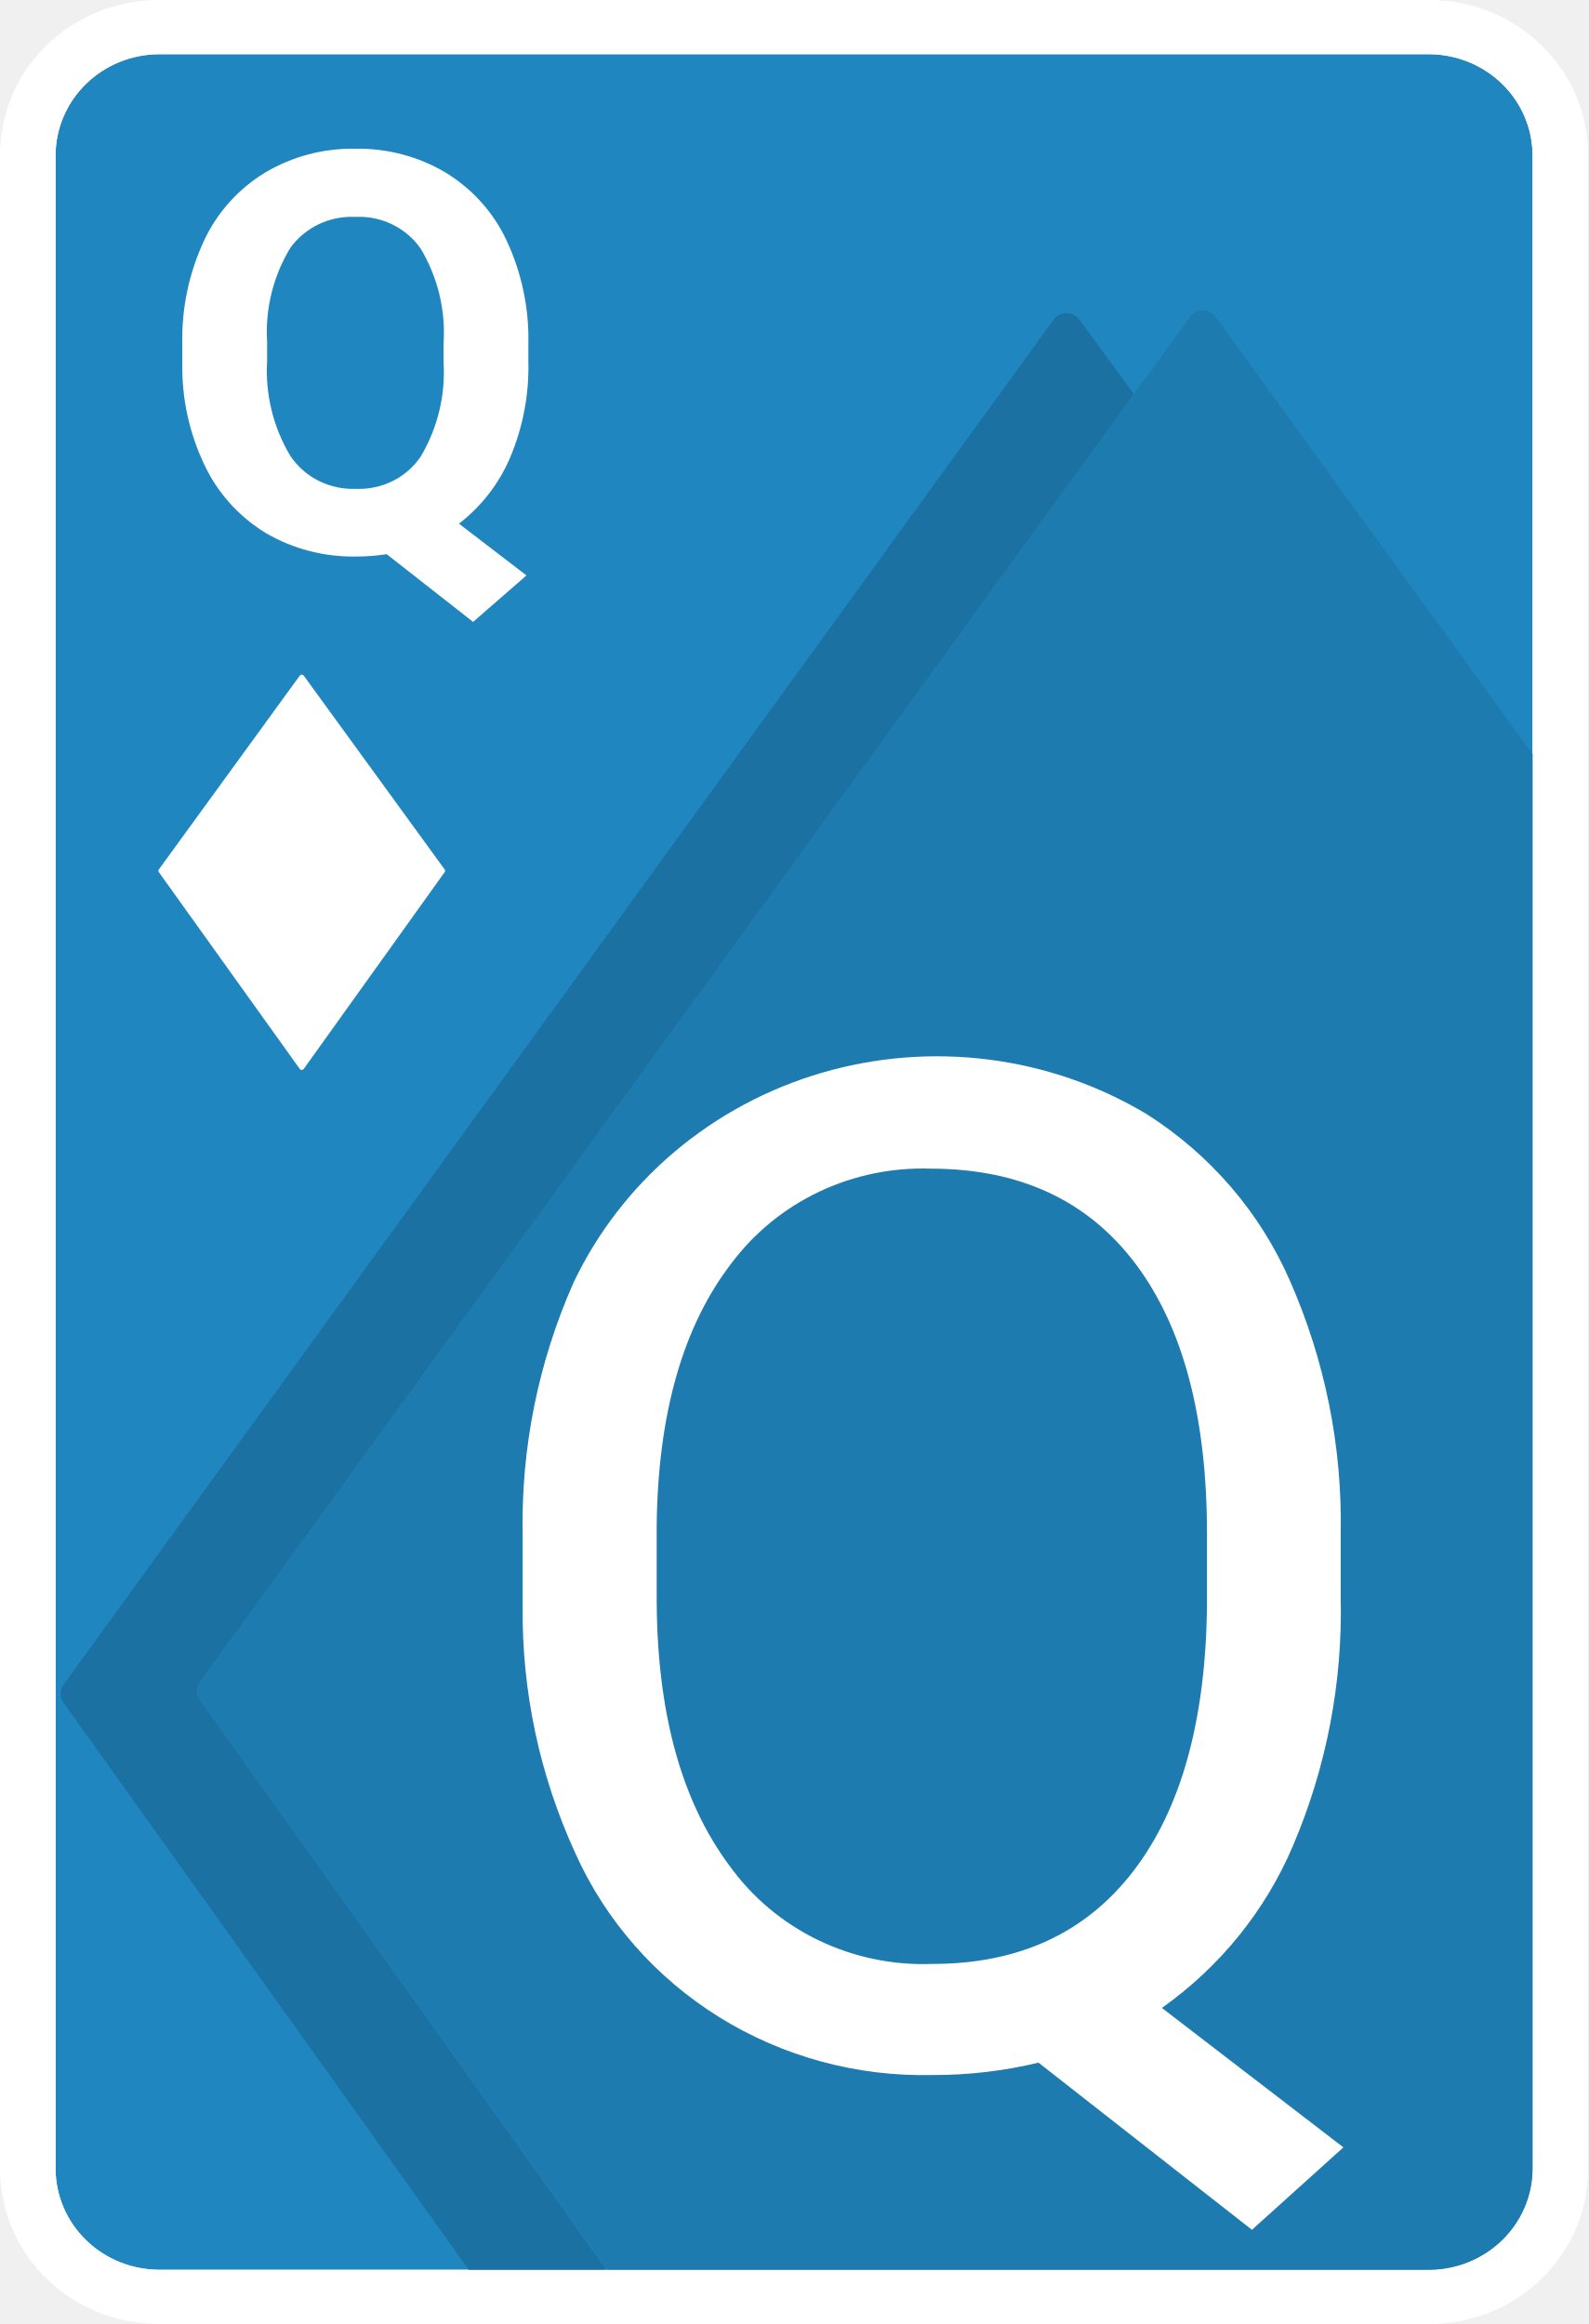
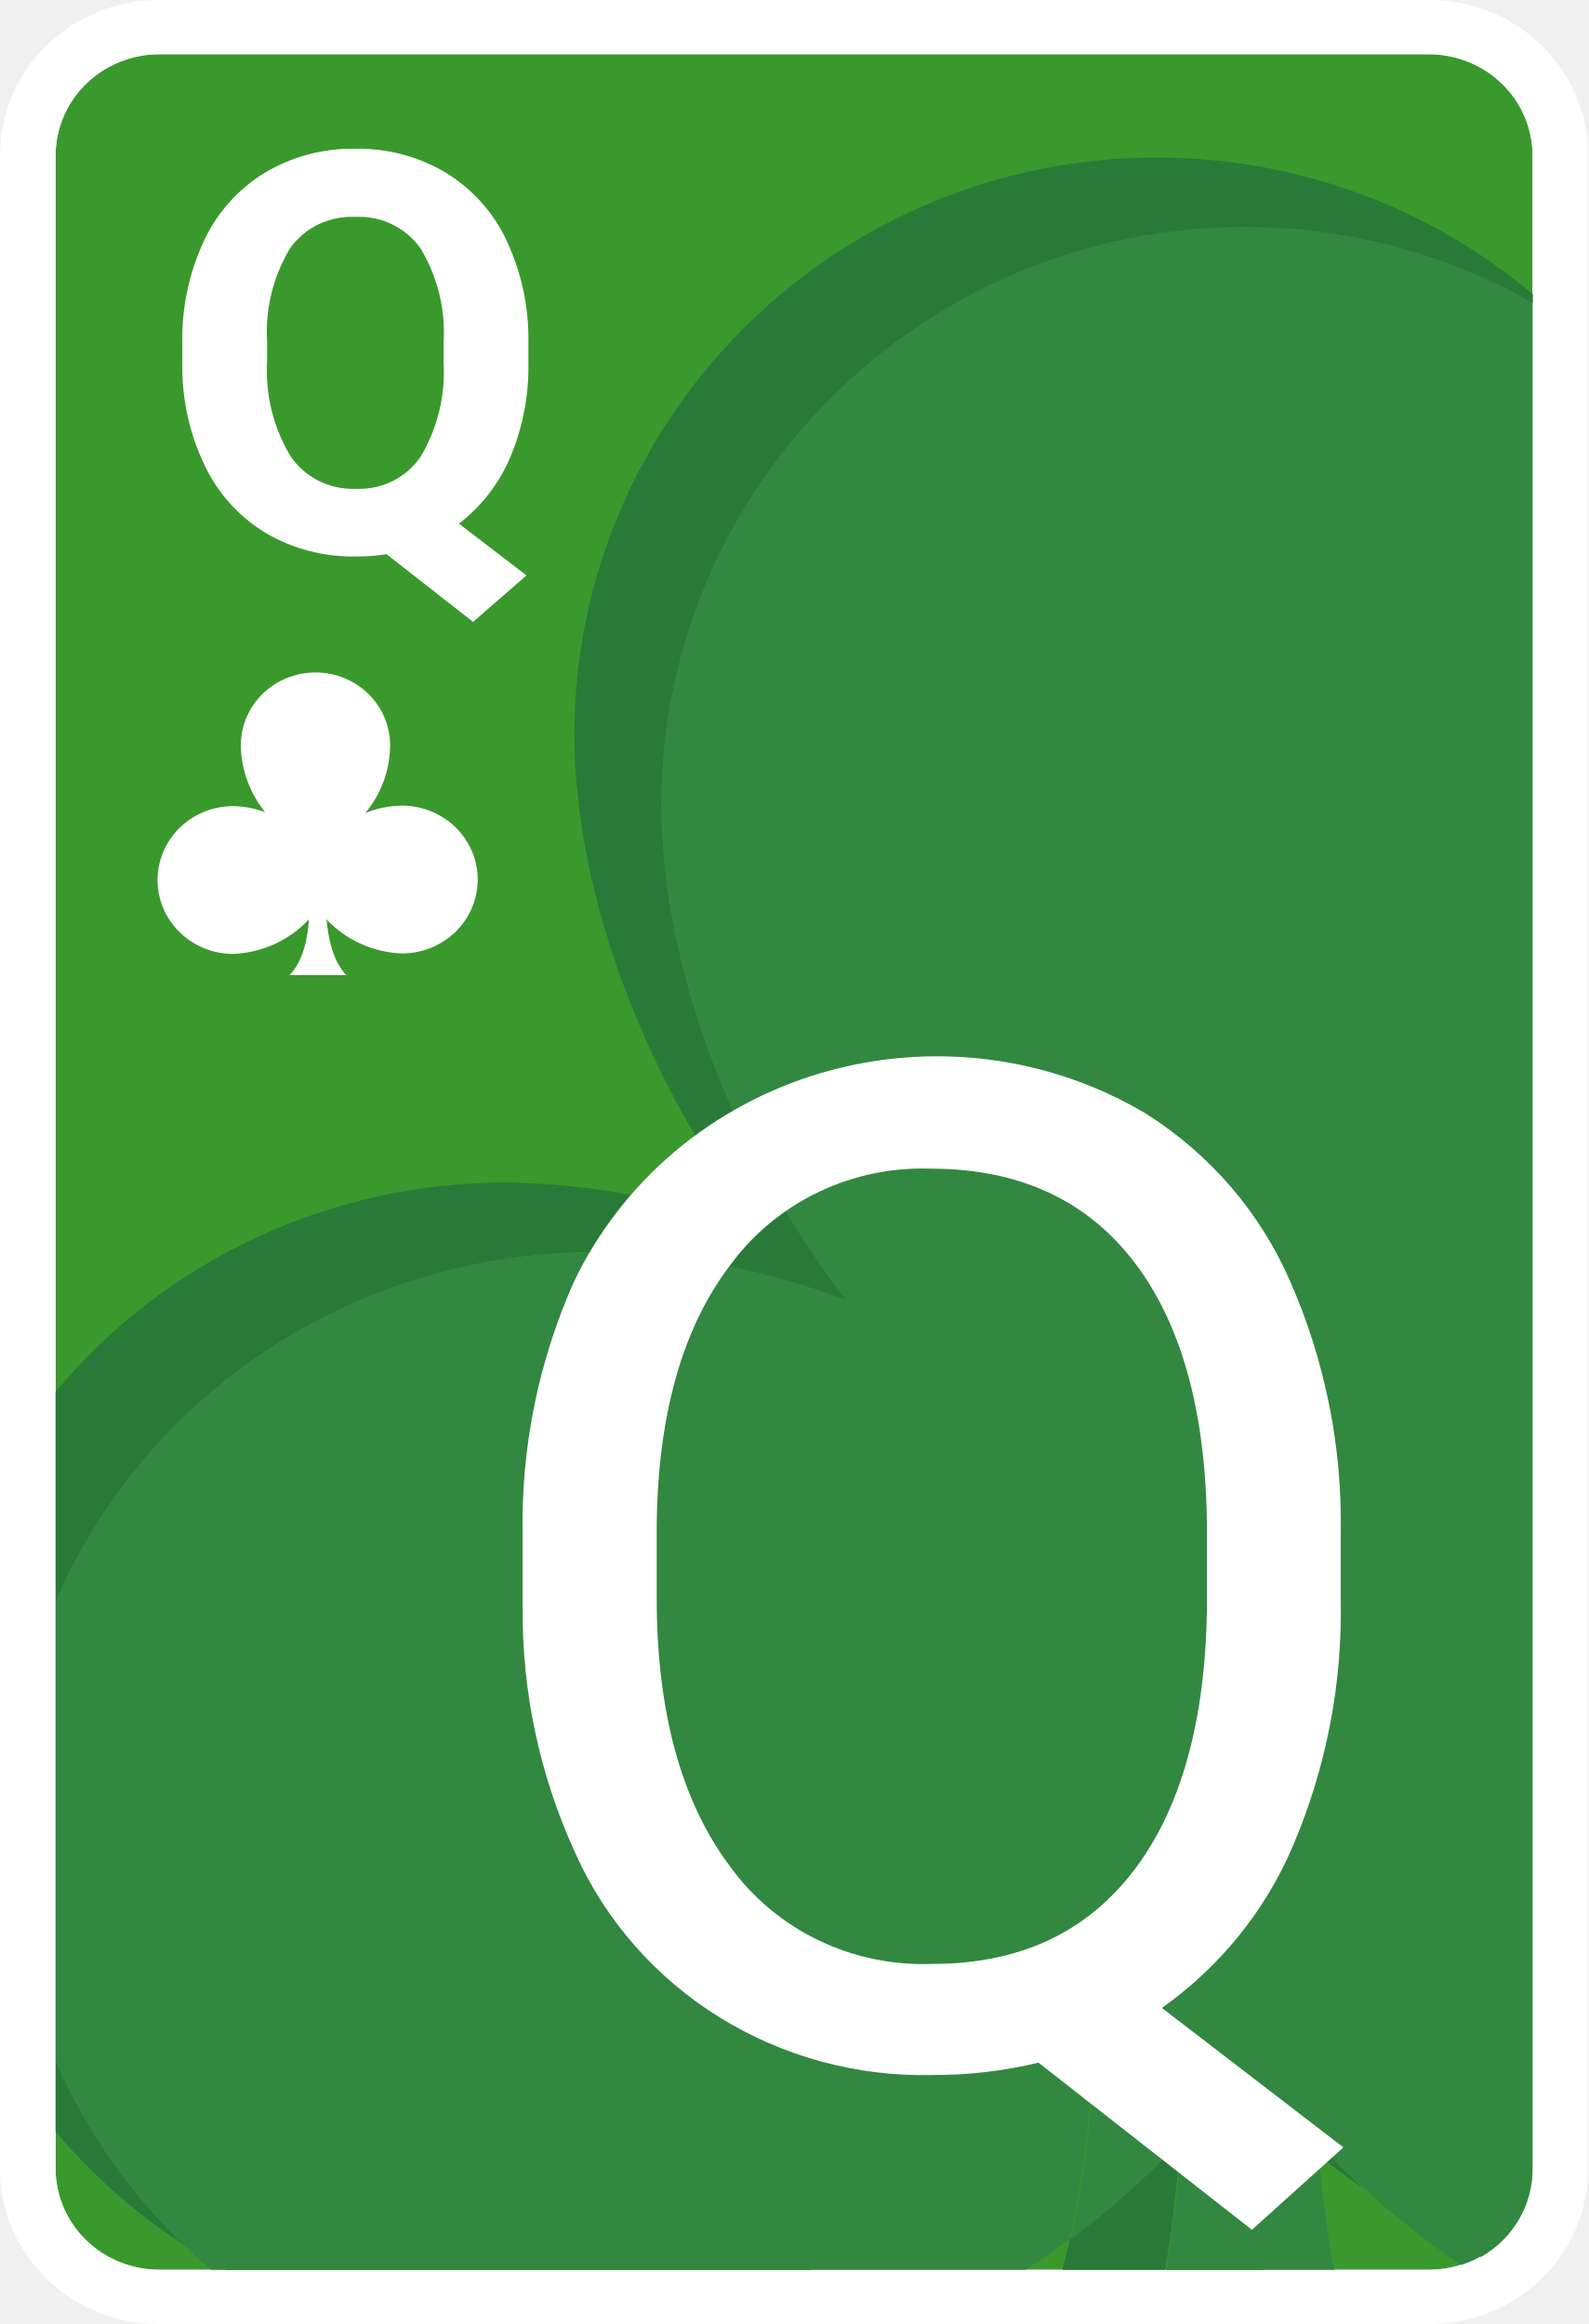
<svg xmlns="http://www.w3.org/2000/svg" width="550" height="805" viewBox="0 0 550 805" fill="none">
-   <g clip-path="url(#clip0_14_15)">
-     <path d="M530.75 751.333C530.692 760.567 526.907 769.407 520.215 775.937C513.523 782.467 504.464 786.16 495 786.216H55C45.536 786.16 36.477 782.467 29.785 775.937C23.093 769.407 19.308 760.567 19.25 751.333V53.666C19.308 44.432 23.093 35.592 29.785 29.062C36.477 22.533 45.536 18.84 55 18.783H495C504.464 18.84 513.523 22.533 520.215 29.062C526.907 35.592 530.692 44.432 530.75 53.666V751.333Z" fill="#1F86BF" />
+   <g clip-path="url(#clip0_18_374)">
+     <path d="M530.75 751.333C530.692 760.567 526.907 769.407 520.215 775.937C513.523 782.467 504.464 786.16 495 786.217H55C45.536 786.16 36.477 782.467 29.785 775.937C23.093 769.407 19.308 760.567 19.25 751.333V53.666C19.308 44.432 23.093 35.592 29.785 29.062C36.477 22.533 45.536 18.84 55 18.783H495C504.464 18.84 513.523 22.533 520.215 29.062C526.907 35.592 530.692 44.432 530.75 53.666V751.333Z" fill="#3A992C" />
    <path d="M495 0H55C40.413 0 26.424 5.654 16.109 15.719C5.795 25.783 0 39.433 0 53.667L0 751.333C0 765.567 5.795 779.217 16.109 789.281C26.424 799.346 40.413 805 55 805H495C509.587 805 523.576 799.346 533.891 789.281C544.205 779.217 550 765.567 550 751.333V53.667C550 39.433 544.205 25.783 533.891 15.719C523.576 5.654 509.587 0 495 0ZM530.75 751.333C530.692 760.568 526.907 769.408 520.215 775.937C513.523 782.467 504.464 786.16 495 786.217H55C45.536 786.16 36.477 782.467 29.785 775.937C23.093 769.408 19.308 760.568 19.25 751.333V53.667C19.308 44.432 23.093 35.592 29.785 29.063C36.477 22.533 45.536 18.84 55 18.783H495C504.464 18.84 513.523 22.533 520.215 29.063C526.907 35.592 530.692 44.432 530.75 53.667V751.333Z" fill="white" />
-     <path d="M69.245 588.884C68.594 587.98 68.245 586.902 68.245 585.798C68.245 584.693 68.594 583.616 69.245 582.712L392.7 136.527L374 110.982C373.504 110.217 372.818 109.587 372.005 109.151C371.193 108.714 370.28 108.485 369.352 108.485C368.425 108.485 367.512 108.714 366.7 109.151C365.887 109.587 365.201 110.217 364.705 110.982L22 583.571C21.337 584.48 20.98 585.568 20.98 586.683C20.98 587.799 21.337 588.887 22 589.796L162.36 786.216H210.045L69.245 588.884Z" fill="#1B71A1" />
-     <path d="M411.895 110.07L392.7 136.528L530.75 326.937V261.195L421.19 110.07C420.694 109.305 420.008 108.675 419.195 108.239C418.383 107.802 417.47 107.573 416.542 107.573C415.615 107.573 414.702 107.802 413.89 108.239C413.077 108.675 412.391 109.305 411.895 110.07Z" fill="#1E7BAF" />
-     <path d="M69.245 582.713C68.594 583.617 68.245 584.694 68.245 585.799C68.245 586.903 68.594 587.981 69.245 588.885L210.265 786.217H495C504.464 786.161 513.523 782.467 520.215 775.938C526.907 769.408 530.692 760.568 530.75 751.334V326.938L392.7 136.528L69.245 582.713Z" fill="#1E7BAF" />
-     <path d="M182.985 125.204C183.268 136.661 181.095 148.049 176.605 158.638C172.791 167.56 166.716 175.39 158.95 181.393L182.325 199.318L163.845 215.418L133.925 191.965C130.396 192.508 126.828 192.777 123.255 192.77C112.264 192.963 101.439 190.136 92.015 184.613C82.72 178.942 75.337 170.731 70.785 161C65.556 150.032 62.943 138.05 63.14 125.955V119.14C62.865 106.847 65.421 94.652 70.62 83.451C75.126 73.694 82.495 65.458 91.795 59.785C101.21 54.184 112.065 51.317 123.09 51.52C134.096 51.325 144.932 54.191 154.33 59.785C163.63 65.458 170.999 73.694 175.505 83.451C180.693 94.617 183.249 106.776 182.985 119.032V125.204ZM153.615 118.979C154.385 107.506 151.627 96.069 145.695 86.135C143.214 82.56 139.83 79.669 135.871 77.742C131.911 75.815 127.509 74.916 123.09 75.133C118.708 74.917 114.341 75.788 110.398 77.665C106.454 79.542 103.063 82.364 100.54 85.867C94.602 95.684 91.806 107.009 92.51 118.388V125.097C91.833 136.494 94.586 147.836 100.43 157.726C102.862 161.439 106.25 164.463 110.255 166.498C114.261 168.532 118.743 169.504 123.255 169.318C127.665 169.51 132.052 168.583 135.985 166.626C139.918 164.67 143.264 161.751 145.695 158.155C151.557 148.272 154.311 136.925 153.615 125.526V118.979ZM464.31 553.41C465.002 582.842 459.382 612.09 447.81 639.277C438.279 661.758 422.555 681.225 402.38 695.52L465.245 743.82L433.565 772.37L359.645 714.464C347.626 717.365 335.286 718.807 322.905 718.757C296.812 719.374 271.122 712.4 249.104 698.724C227.086 685.048 209.737 665.288 199.265 641.961C186.923 615.084 180.694 585.919 181.005 556.469V531.729C180.394 501.655 186.415 471.804 198.66 444.199C206.917 426.872 218.838 411.447 233.641 398.938C248.444 386.428 265.792 377.117 284.546 371.617C303.3 366.117 323.035 364.553 342.453 367.027C361.871 369.5 380.532 375.957 397.21 385.97C419.194 399.978 436.422 420.038 446.71 443.609C458.899 471.286 464.899 501.181 464.31 531.3V553.41ZM418 531.3C418 490.871 409.75 459.691 393.25 437.759C376.75 415.827 353.137 404.843 322.41 404.807C309.044 404.341 295.765 407.077 283.732 412.774C271.7 418.471 261.281 426.957 253.385 437.49C236.555 459.279 227.902 489.511 227.425 528.187V553.41C227.425 592.766 235.84 623.732 252.67 646.307C260.533 657.248 271.081 666.091 283.351 672.025C295.621 677.96 309.221 680.798 322.905 680.278C352.862 680.278 376.072 669.545 392.535 648.078C408.998 626.612 417.487 596.147 418 556.684V531.3Z" fill="white" />
-     <path d="M154 301.178L105.16 233.987C105.083 233.887 104.983 233.806 104.869 233.75C104.754 233.694 104.628 233.665 104.5 233.665C104.372 233.665 104.246 233.694 104.131 233.75C104.016 233.806 103.917 233.887 103.84 233.987L55 301.178C54.897 301.309 54.842 301.469 54.842 301.634C54.842 301.799 54.897 301.959 55 302.09L103.84 370.3C103.917 370.4 104.016 370.482 104.131 370.537C104.246 370.593 104.372 370.622 104.5 370.622C104.628 370.622 104.754 370.593 104.869 370.537C104.983 370.482 105.083 370.4 105.16 370.3L154 302.09C154.103 301.959 154.158 301.799 154.158 301.634C154.158 301.469 154.103 301.309 154 301.178Z" fill="white" />
+     <path d="M63.525 777.468C44.69 759.223 29.655 737.59 19.25 713.766V738.346C31.96 753.437 46.878 766.619 63.525 777.468ZM198.88 254.004C198.88 311.374 224.895 377.062 263.175 426.435C235.127 415.681 205.309 409.989 175.175 409.637C145.286 409.599 115.768 416.091 88.787 428.637C61.805 441.183 38.045 459.465 19.25 482.141V554.967C34.637 519.147 60.505 488.547 93.618 466.994C126.731 445.441 165.621 433.891 205.425 433.787C235.557 434.161 265.37 439.851 293.425 450.585C254.925 401.265 228.855 335.524 229.13 278.154C229.68 167.064 320.925 78.246 431.86 78.729C466.655 78.854 500.801 87.924 530.86 105.025V101.966C494.93 71.592 449.038 54.781 401.5 54.579C290.62 54.042 199.43 142.914 198.88 254.004ZM370.48 775.536C369.71 779.025 368.83 782.62 367.895 786.27H403.425C406.154 771.552 407.845 756.67 408.485 741.727C396.936 754.139 384.211 765.459 370.48 775.536ZM456.17 741.888C456.642 743.476 456.9 745.118 456.94 746.771C461.945 750.742 467.17 754.553 472.505 758.31C466.785 752.997 461.285 747.576 456.17 741.888Z" fill="#297A38" />
+     <path d="M378.235 717.47C350.831 746.681 317.564 770.081 280.5 786.217H355.19C360.69 782.836 365.475 779.24 370.48 775.483C374.765 756.398 377.359 736.989 378.235 717.47ZM425.975 717.684C428.291 740.736 432.075 763.624 437.305 786.217H462C458.81 768.453 457.49 754.017 456.5 746.772C445.528 737.905 435.319 728.177 425.975 717.684ZM73.095 786.217H78.155C73.15 783.533 68.255 780.582 63.525 777.469C66.605 780.474 69.795 783.533 73.095 786.217ZM506 784.553C508.284 783.804 510.494 782.852 512.6 781.709C498.729 774.89 485.4 767.069 472.725 758.31C483.148 767.835 494.269 776.606 506 784.553Z" fill="#328840" />
+     <path d="M229.075 278.154C229.075 335.524 255.09 401.265 293.37 450.585C265.315 439.851 235.502 434.16 205.37 433.787C165.575 433.901 126.697 445.457 93.595 467.009C60.493 488.562 34.634 519.155 19.25 554.967V713.766C29.642 737.629 44.678 759.299 63.525 777.576C68.255 780.689 73.15 783.64 78.155 786.324H280.5C317.662 770.22 351.026 746.818 378.51 717.577C377.637 737.114 375.043 756.541 370.755 775.644C384.488 765.549 397.213 754.211 408.76 741.78C408.12 756.723 406.429 771.606 403.7 786.324H437.58C432.35 763.731 428.566 740.843 426.25 717.791C435.734 728.301 446.091 738.03 457.215 746.879C457.175 745.225 456.917 743.583 456.445 741.995C461.56 747.684 467.06 753.104 472.945 758.417C485.62 767.176 498.949 774.997 512.82 781.816C518.287 778.717 522.822 774.269 525.97 768.918C529.117 763.567 530.766 757.502 530.75 751.333V105.025C500.691 87.924 466.545 78.854 431.75 78.728C320.87 78.246 229.625 167.064 229.075 278.154Z" fill="#328840" />
+     <path d="M119.955 337.778H100.265C106.7 331.391 106.975 318.458 106.975 318.458C103.636 322.039 99.603 324.94 95.11 326.993C90.617 329.047 85.752 330.214 80.795 330.425C73.837 330.425 67.164 327.728 62.244 322.928C57.324 318.127 54.56 311.616 54.56 304.826C54.56 298.037 57.324 291.526 62.244 286.725C67.164 281.924 73.837 279.227 80.795 279.227C84.559 279.287 88.283 279.996 91.795 281.32C86.728 275.014 83.806 267.322 83.435 259.317C83.274 255.91 83.822 252.507 85.047 249.313C86.272 246.119 88.148 243.201 90.562 240.734C92.976 238.268 95.877 236.305 99.09 234.964C102.304 233.622 105.763 232.931 109.258 232.931C112.753 232.931 116.211 233.622 119.425 234.964C122.638 236.305 125.539 238.268 127.953 240.734C130.367 243.201 132.243 246.119 133.468 249.313C134.693 252.507 135.241 255.91 135.08 259.317C134.78 267.471 131.769 275.307 126.5 281.642C130.521 279.98 134.838 279.105 139.205 279.066C146.163 279.066 152.836 281.763 157.756 286.564C162.676 291.365 165.44 297.876 165.44 304.665C165.44 311.455 162.676 317.966 157.756 322.767C152.836 327.567 146.163 330.264 139.205 330.264C134.255 330.072 129.393 328.925 124.899 326.89C120.406 324.854 116.37 321.97 113.025 318.404C113.3 318.565 113.52 331.284 119.955 337.778ZM182.985 125.204C183.268 136.661 181.095 148.049 176.605 158.638C172.791 167.56 166.716 175.39 158.95 181.393L182.325 199.318L163.845 215.418L133.87 191.965C130.359 192.51 126.81 192.78 123.255 192.77C112.264 192.963 101.439 190.136 92.015 184.613C82.72 178.942 75.337 170.731 70.785 161C65.557 150.032 62.943 138.05 63.14 125.955V119.14C62.865 106.847 65.421 94.652 70.62 83.451C75.126 73.694 82.495 65.458 91.795 59.785C101.21 54.184 112.066 51.317 123.09 51.52C134.096 51.325 144.932 54.191 154.33 59.785C163.63 65.458 170.999 73.694 175.505 83.451C180.693 94.617 183.249 106.776 182.985 119.032V125.204ZM153.615 118.979C154.385 107.506 151.627 96.069 145.695 86.135C143.214 82.56 139.83 79.669 135.871 77.742C131.911 75.815 127.509 74.916 123.09 75.133C118.708 74.917 114.341 75.788 110.398 77.665C106.454 79.542 103.063 82.364 100.54 85.867C94.602 95.684 91.806 107.009 92.51 118.388V125.097C91.834 136.494 94.586 147.836 100.43 157.726C102.862 161.439 106.25 164.463 110.255 166.498C114.261 168.532 118.744 169.504 123.255 169.318C127.665 169.51 132.052 168.583 135.985 166.626C139.918 164.67 143.264 161.751 145.695 158.155C151.557 148.272 154.311 136.925 153.615 125.526V118.979ZM464.31 553.41C465.002 582.842 459.382 612.09 447.81 639.277C438.279 661.758 422.555 681.225 402.38 695.52L465.245 743.82L433.565 772.37L359.645 714.464C347.626 717.365 335.286 718.807 322.905 718.757C296.812 719.374 271.122 712.4 249.104 698.724C227.086 685.048 209.737 665.288 199.265 641.961C186.923 615.084 180.694 585.919 181.005 556.469V531.729C180.394 501.655 186.415 471.804 198.66 444.199C206.917 426.872 218.838 411.447 233.641 398.938C248.444 386.428 265.792 377.117 284.546 371.617C303.3 366.117 323.035 364.553 342.453 367.027C361.871 369.5 380.532 375.957 397.21 385.97C419.194 399.978 436.422 420.038 446.71 443.609C458.899 471.286 464.899 501.181 464.31 531.3V553.41ZM418 531.3C418 490.871 409.75 459.691 393.25 437.759C376.75 415.827 353.137 404.843 322.41 404.807C309.051 404.336 295.778 407.07 283.754 412.768C271.729 418.466 261.321 426.955 253.44 437.49C236.537 459.279 227.865 489.511 227.425 528.187V553.41C227.425 592.766 235.84 623.732 252.67 646.307C260.533 657.248 271.081 666.091 283.351 672.025C295.621 677.96 309.221 680.798 322.905 680.278C352.862 680.278 376.072 669.545 392.535 648.078C408.998 626.612 417.487 596.147 418 556.684V531.3Z" fill="white" />
  </g>
  <defs>
-     <clipPath id="clip0_14_15">
+     <clipPath id="clip0_18_374">
      <rect width="550" height="805" fill="white" />
    </clipPath>
  </defs>
</svg>
